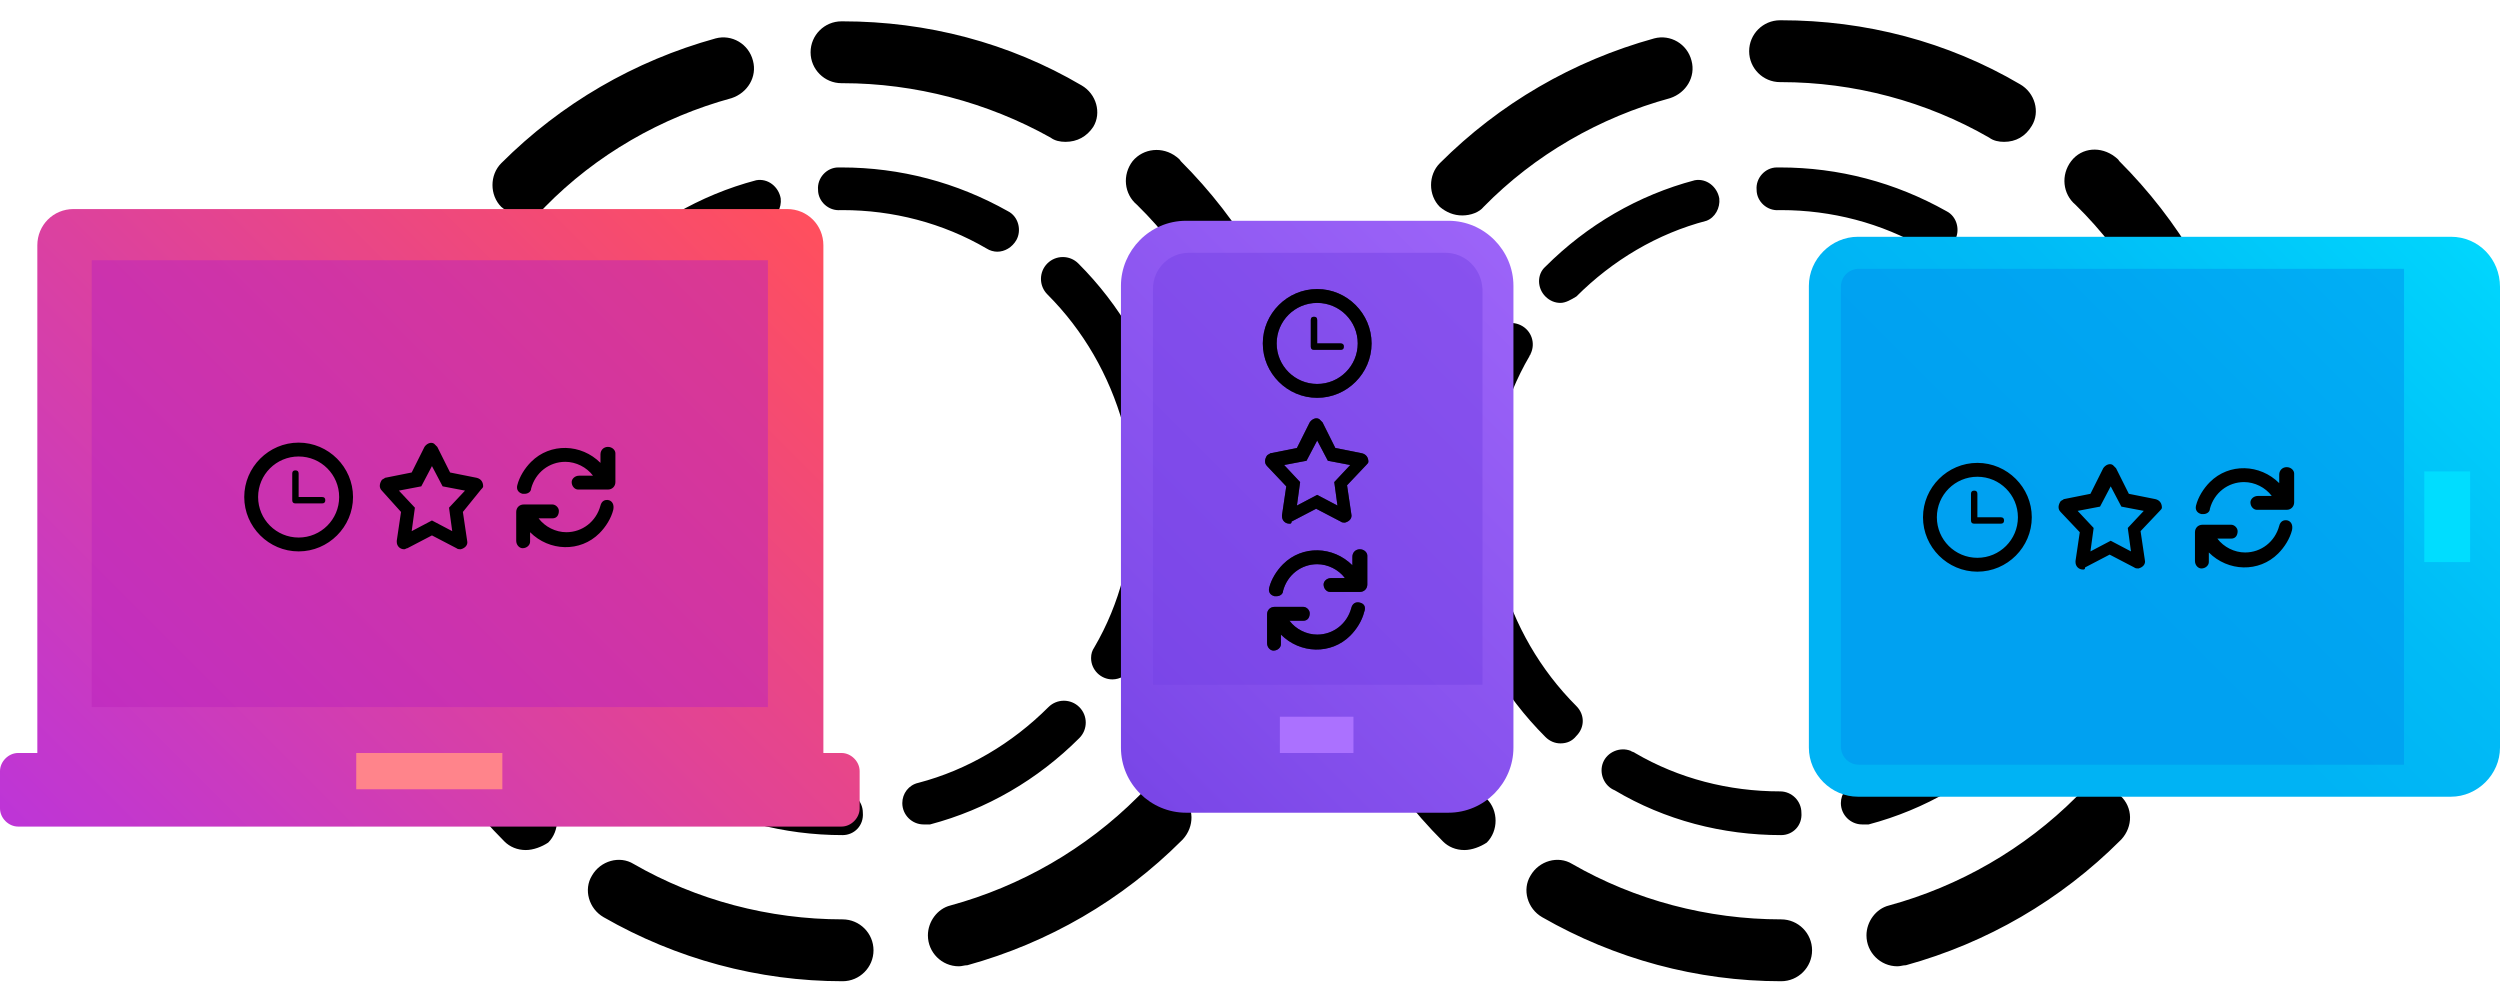
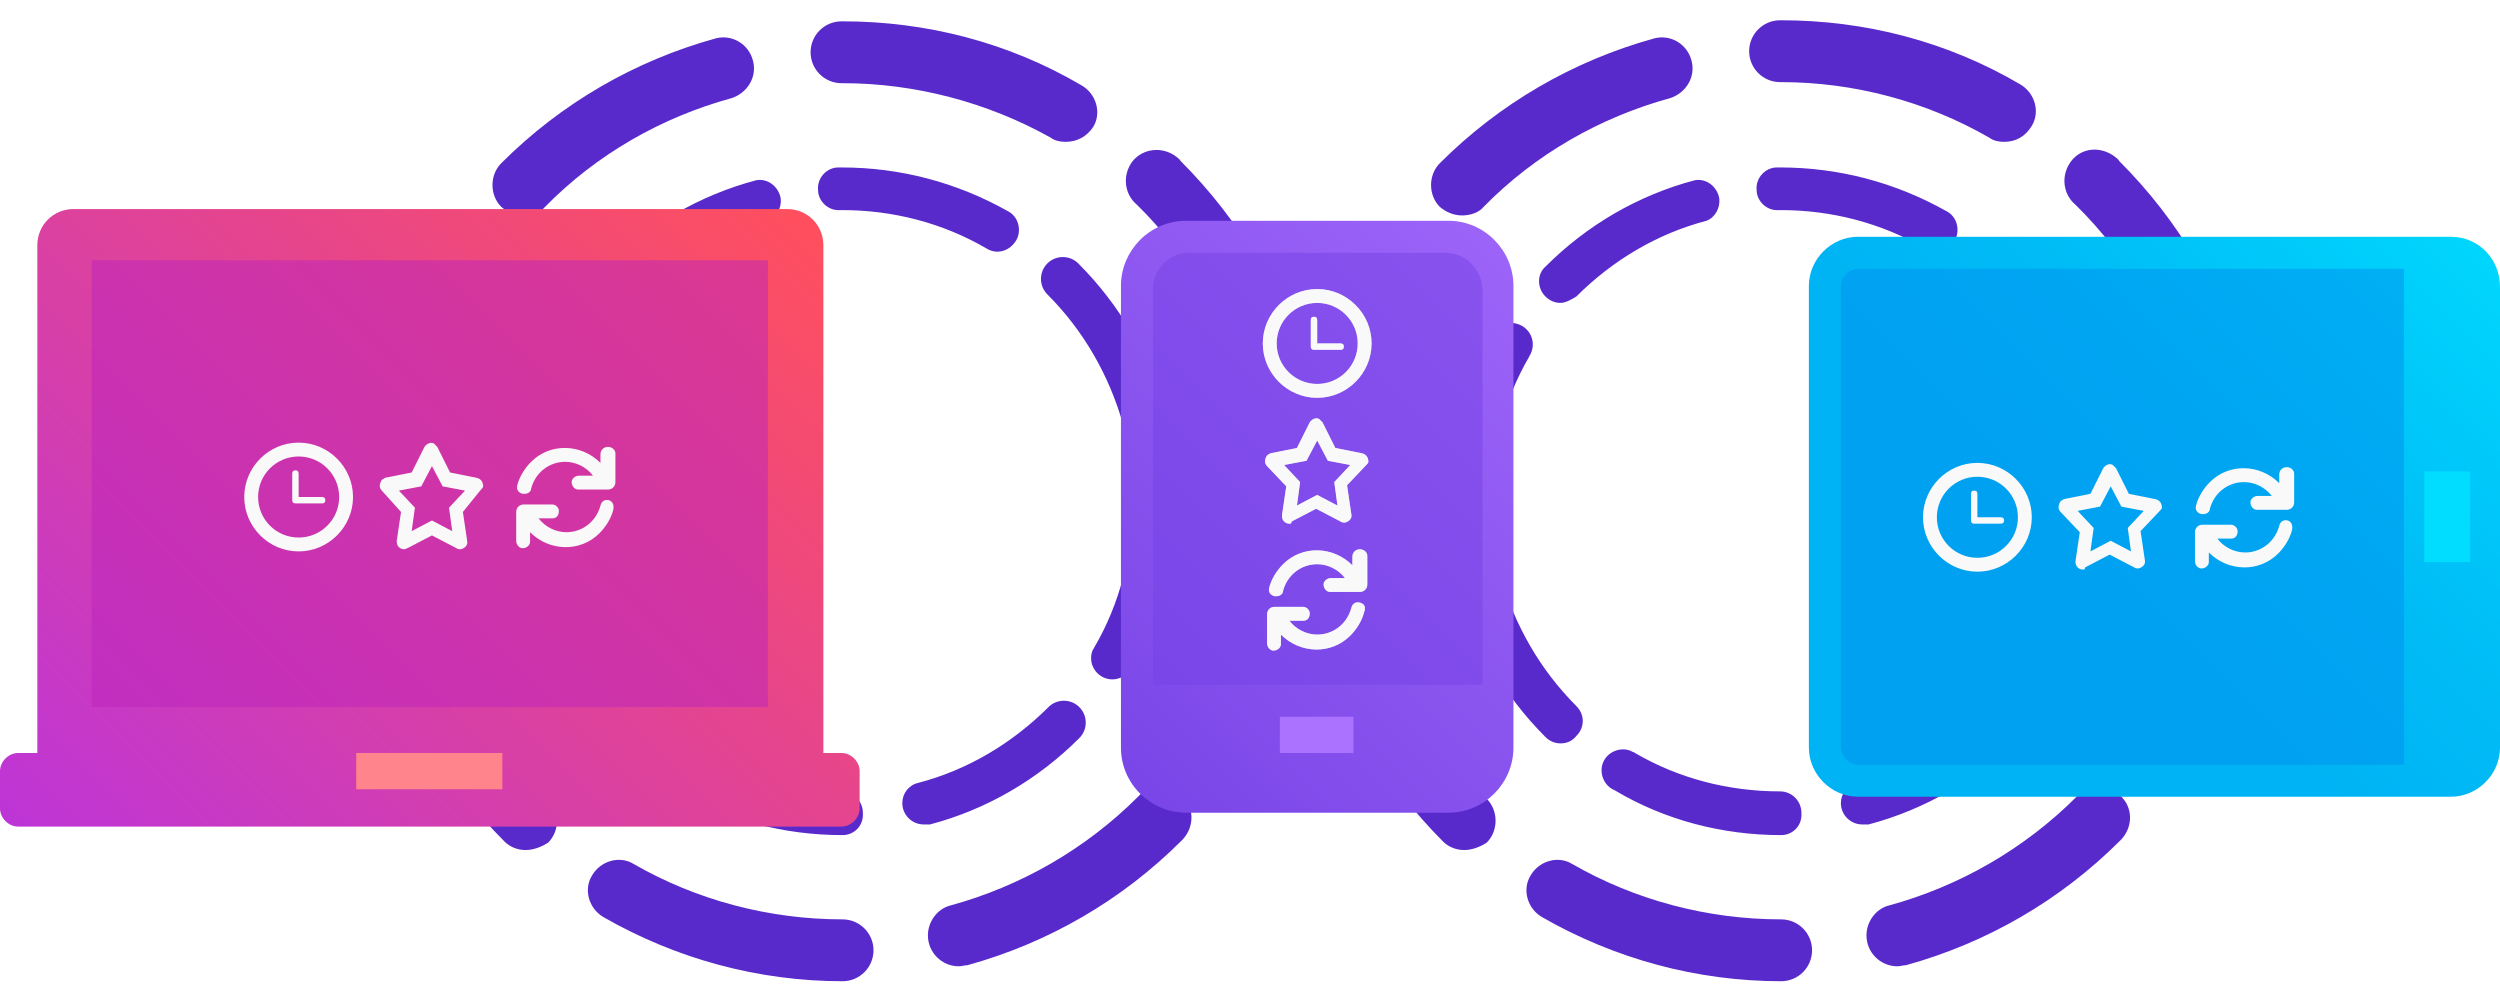
- <svg xmlns="http://www.w3.org/2000/svg" viewBox="0 0 234.4 93.4">
-   <g>
+ <svg xmlns="http://www.w3.org/2000/svg" id="Layer_1" viewBox="0 0 234.4 93.4">
+   <style>.st0{fill:#592acb}.st4{fill:#f9f9fa}</style>
+   <g id="right-inner">
    <path d="M167 78.3c-5.5 0-10.9-1.4-15.6-4.2-1-.4-1.5-1.6-1.1-2.6.4-1 1.6-1.5 2.6-1.1.1.1.3.1.4.2 4.1 2.4 8.8 3.6 13.6 3.6 1.1 0 2 .9 2 2 .1 1.2-.8 2.1-1.9 2.1zm7.6-1c-1.1 0-2-.9-2-2 0-.9.6-1.7 1.5-1.9 4.6-1.2 8.8-3.7 12.2-7.1.8-.8 2.1-.8 2.9 0s.8 2.1 0 2.9c-3.9 3.9-8.7 6.7-14 8.1h-.6zm-28.3-7.6c-.5 0-1-.2-1.4-.6-3.9-3.9-6.7-8.7-8.1-14-.4-1 .2-2.2 1.2-2.6 1-.4 2.2.2 2.6 1.2 0 .1.1.2.1.3 1.3 4.6 3.7 8.8 7.1 12.2.8.8.8 2 0 2.8-.4.5-.9.7-1.5.7zm46-6c-1.1 0-2-.9-2-2 0-.4.1-.7.3-1 2.4-4.1 3.6-8.8 3.6-13.6V47c.1-1.1 1-1.9 2.1-1.9 1 .1 1.8.9 1.9 1.9 0 5.5-1.4 10.9-4.2 15.7-.3.6-1 1-1.7 1zM137.7 49c-1.1 0-2-.9-2-2 0-5.5 1.4-10.8 4.2-15.6.5-1 1.7-1.4 2.7-.9 1 .5 1.4 1.7.9 2.7 0 .1-.1.1-.1.2-2.4 4.1-3.6 8.8-3.6 13.6 0 1.1-.9 2-2.1 2 .1 0 0 0 0 0zm57.5-7.7c-.9 0-1.7-.6-1.9-1.5-1.3-4.6-3.7-8.8-7.1-12.2-.8-.8-.8-2.1 0-2.9.8-.8 2.1-.8 2.9 0 3.9 3.9 6.7 8.7 8.1 14 .3 1.1-.3 2.2-1.4 2.5-.2.1-.4.1-.6.1zm-48.9-12.9c-.5 0-1-.2-1.4-.6-.8-.8-.8-2.1 0-2.8 3.9-3.9 8.7-6.7 14-8.1 1.1-.2 2.1.6 2.3 1.7.1.9-.4 1.8-1.2 2.1-4.6 1.2-8.8 3.7-12.2 7.1-.5.3-1 .6-1.5.6zm35.2-4.8c-.3 0-.7-.1-1-.3-4.1-2.4-8.8-3.6-13.5-3.6h-.2c-1.1.1-2.1-.8-2.1-1.9-.1-1.1.8-2.1 1.9-2.1h.3c5.5 0 10.8 1.4 15.6 4.1 1 .5 1.3 1.8.8 2.7-.4.7-1.1 1.1-1.8 1.1z" class="st0" />
    <animateTransform attributeName="transform" attributeType="XML" dur="10s" from="360 167 47" repeatCount="indefinite" to="0 167 47" type="rotate" />
  </g>
-   <g>
+   <g id="right-outer">
    <path d="M167 92c-7.9 0-15.6-2.1-22.4-6-1.4-.8-1.9-2.6-1.1-3.9.8-1.4 2.6-1.9 3.9-1.1 5.9 3.4 12.7 5.2 19.6 5.2 1.6 0 2.9 1.3 2.9 2.9 0 1.6-1.3 2.9-2.9 2.9zm10.9-1.4c-1.6 0-2.9-1.3-2.9-2.9 0-1.3.9-2.5 2.1-2.8 6.6-1.8 12.7-5.3 17.6-10.2 1.1-1.2 2.9-1.2 4.1-.1 1.2 1.1 1.2 2.9.1 4.1l-.1.1c-5.6 5.6-12.5 9.6-20.1 11.7-.3 0-.5.1-.8.1zm-40.6-10.9c-.8 0-1.5-.3-2-.8-5.6-5.6-9.6-12.5-11.7-20.1-.4-1.6.6-3.1 2.2-3.5 1.5-.3 3 .5 3.4 2 1.8 6.6 5.3 12.7 10.2 17.6 1.1 1.1 1.1 3 0 4.1-.6.4-1.4.7-2.1.7zm66.2-8.8c-1.6 0-2.9-1.3-2.9-2.9 0-.5.1-1 .4-1.4 3.4-6 5.2-12.7 5.2-19.6v-.2c0-1.6 1.3-2.9 2.9-2.9s2.9 1.3 2.9 2.9v.2c0 7.9-2.1 15.7-6 22.5-.5.9-1.5 1.4-2.5 1.4zm-78.6-21c-1.6 0-2.9-1.3-2.9-2.9 0-7.9 2.1-15.6 6-22.4.8-1.4 2.6-1.9 4-1.1 1.4.8 1.9 2.6 1.1 4-3.4 5.9-5.2 12.7-5.2 19.5-.1 1.5-1.3 2.9-3 2.9zm82.7-11.1c-1.3 0-2.5-.9-2.8-2.1-1.8-6.6-5.3-12.7-10.2-17.5-1.2-1-1.4-2.8-.4-4.1s2.8-1.4 4.1-.4c.1.1.3.2.4.4 5.6 5.6 9.7 12.5 11.7 20.1.4 1.5-.5 3.1-2 3.5-.3.1-.5.1-.8.1zm-70.5-18.6c-.8 0-1.5-.3-2.1-.8-1.1-1.1-1.1-3 0-4.1 5.6-5.6 12.5-9.6 20.1-11.7 1.5-.4 3.1.5 3.5 2.1.4 1.5-.5 3-2 3.5-6.6 1.8-12.7 5.3-17.5 10.2-.4.5-1.2.8-2 .8zm50.8-6.9c-.5 0-1-.1-1.4-.4-5.9-3.4-12.7-5.2-19.5-5.2h-.1c-1.6 0-2.9-1.3-2.9-2.9s1.3-2.9 2.9-2.9h.1c7.9 0 15.6 2 22.4 6 1.4.8 1.9 2.6 1.1 3.9-.6 1-1.5 1.5-2.6 1.5z" class="st0" />
    <animateTransform attributeName="transform" attributeType="XML" dur="10s" from="0 167 47" repeatCount="indefinite" to="360 167 47" type="rotate" />
  </g>
-   <g>
+   <g id="left-inner">
    <path d="M79 78.3c-5.5 0-10.9-1.4-15.6-4.2-1-.4-1.5-1.6-1.1-2.6.4-1 1.6-1.5 2.6-1.1.1.1.3.1.4.2 4.1 2.4 8.8 3.6 13.6 3.6 1.1 0 2 .9 2 2 .1 1.2-.8 2.1-1.9 2.1zm7.6-1c-1.1 0-2-.9-2-2 0-.9.6-1.7 1.5-1.9 4.6-1.2 8.8-3.7 12.2-7.1.8-.8 2.1-.8 2.9 0 .8.8.8 2.1 0 2.9-3.9 3.9-8.7 6.7-14 8.1h-.6zm-28.3-7.6c-.5 0-1-.2-1.4-.6-3.9-3.9-6.7-8.7-8.1-14-.4-1 .2-2.2 1.2-2.6 1-.4 2.2.2 2.6 1.2 0 .1.1.2.1.3 1.3 4.6 3.7 8.8 7.1 12.2.8.8.8 2 0 2.8-.4.5-.9.7-1.5.7zm46-6c-1.1 0-2-.9-2-2 0-.4.1-.7.3-1 2.4-4.1 3.6-8.8 3.6-13.6V47c.1-1.1 1-1.9 2.1-1.9 1 .1 1.8.9 1.9 1.9 0 5.5-1.4 10.9-4.2 15.7-.3.6-1 1-1.7 1zM49.7 49c-1.1 0-2-.9-2-2 0-5.5 1.4-10.8 4.2-15.6.5-1 1.7-1.4 2.7-.9s1.4 1.7.9 2.7c0 .1-.1.1-.1.2-2.4 4.1-3.6 8.8-3.6 13.6 0 1.1-.9 2-2.1 2 .1 0 0 0 0 0zm57.5-7.7c-.9 0-1.7-.6-1.9-1.5-1.3-4.6-3.7-8.8-7.1-12.2-.8-.8-.8-2.1 0-2.9.8-.8 2.1-.8 2.9 0 3.9 3.9 6.7 8.7 8.1 14 .3 1.1-.3 2.2-1.4 2.5-.2.1-.4.1-.6.1zM58.3 28.4c-.5 0-1-.2-1.4-.6-.8-.8-.8-2.1 0-2.8 3.9-3.9 8.7-6.7 14-8.1 1.1-.2 2.1.6 2.3 1.7.1.9-.4 1.8-1.2 2.1-4.6 1.2-8.8 3.7-12.2 7.1-.5.3-1 .6-1.5.6zm35.2-4.8c-.3 0-.7-.1-1-.3-4.1-2.4-8.8-3.6-13.5-3.6h-.2c-1.1.1-2.1-.8-2.1-1.9-.1-1.1.8-2.1 1.9-2.1h.3c5.5 0 10.8 1.4 15.6 4.1 1 .5 1.3 1.8.8 2.7-.4.7-1.1 1.1-1.8 1.1z" class="st0" />
    <animateTransform attributeName="transform" attributeType="XML" dur="10s" from="360 79 47" repeatCount="indefinite" to="0 79 47" type="rotate" />
  </g>
-   <g>
+   <g id="left-outer">
    <path d="M79 92c-7.9 0-15.6-2.1-22.4-6-1.4-.8-1.9-2.6-1.1-3.9.8-1.4 2.6-1.9 3.9-1.1 5.9 3.4 12.7 5.2 19.6 5.2 1.6 0 2.9 1.3 2.9 2.9 0 1.6-1.3 2.9-2.9 2.9zm10.9-1.4c-1.6 0-2.9-1.3-2.9-2.9 0-1.3.9-2.5 2.1-2.8 6.6-1.8 12.7-5.3 17.6-10.2 1.1-1.2 2.9-1.2 4.1-.1 1.2 1.1 1.2 2.9.1 4.1l-.1.1c-5.6 5.6-12.5 9.6-20.1 11.7-.3 0-.5.1-.8.1zM49.3 79.7c-.8 0-1.5-.3-2-.8-5.6-5.6-9.6-12.5-11.7-20.1-.4-1.6.6-3.1 2.2-3.5 1.5-.3 3 .5 3.4 2C43 63.9 46.5 70 51.4 74.9c1.1 1.1 1.1 3 0 4.1-.6.4-1.4.7-2.1.7zm66.2-8.8c-1.6 0-2.9-1.3-2.9-2.9 0-.5.1-1 .4-1.4 3.4-6 5.2-12.7 5.2-19.6v-.2c0-1.6 1.3-2.9 2.9-2.9 1.6 0 2.9 1.3 2.9 2.9v.2c0 7.9-2.1 15.7-6 22.5-.5.9-1.5 1.4-2.5 1.4zm-78.6-21c-1.6 0-2.9-1.3-2.9-2.9 0-7.9 2.1-15.6 6-22.4.8-1.4 2.6-1.9 4-1.1 1.4.8 1.9 2.6 1.1 4-3.4 5.9-5.2 12.7-5.2 19.5-.1 1.5-1.3 2.9-3 2.9zm82.7-11.1c-1.3 0-2.5-.9-2.8-2.1-1.8-6.6-5.3-12.7-10.2-17.5-1.2-1-1.4-2.8-.4-4.1 1-1.2 2.8-1.4 4.1-.4.1.1.3.2.4.4 5.6 5.6 9.7 12.5 11.7 20.1.4 1.5-.5 3.1-2 3.5-.3.1-.5.1-.8.1zM49.1 20.2c-.8 0-1.5-.3-2.1-.8-1.1-1.1-1.1-3 0-4.1 5.6-5.6 12.5-9.6 20.1-11.7 1.5-.4 3.1.5 3.5 2.1.4 1.5-.5 3-2 3.5C62 11 55.9 14.5 51.1 19.4c-.4.5-1.2.8-2 .8zm50.8-6.9c-.5 0-1-.1-1.4-.4C92.6 9.6 85.8 7.8 79 7.8h-.1c-1.6 0-2.9-1.3-2.9-2.9S77.3 2 78.9 2h.1c7.9 0 15.6 2 22.4 6 1.4.8 1.9 2.6 1.1 3.9-.6.9-1.5 1.4-2.6 1.4z" class="st0" />
    <animateTransform attributeName="transform" attributeType="XML" dur="10s" from="0 79 47" repeatCount="indefinite" to="360 79 47" type="rotate" />
  </g>
  <path fill="#ff848b" d="M27.1 68.3h26.5V76H27.1z" />
-   <linearGradient id="a" x1="-13.76" x2="75.674" y1="104.809" y2="15.375" gradientTransform="translate(.932 -.95)" gradientUnits="userSpaceOnUse">
+   <linearGradient id="SVGID_1_" x1="-13.76" x2="75.674" y1="104.809" y2="15.375" gradientTransform="translate(.932 -.95)" gradientUnits="userSpaceOnUse">
    <stop offset=".165" stop-color="#b833e1" />
    <stop offset=".958" stop-color="#ff4f5e" />
  </linearGradient>
-   <path fill="url(#a)" d="M78.9 70.6h-1.7V23c0-1.9-1.5-3.4-3.4-3.4H6.9c-1.9 0-3.4 1.5-3.4 3.4v47.6H1.7c-.9 0-1.7.8-1.7 1.7v3.5c0 .9.8 1.7 1.7 1.7h77.2c.9 0 1.7-.8 1.7-1.7v-3.5c0-.9-.8-1.7-1.7-1.7zM47.2 74H33.4v-3.4h13.7V74z" />
+   <path fill="url(#SVGID_1_)" d="M78.9 70.6h-1.7V23c0-1.9-1.5-3.4-3.4-3.4H6.9c-1.9 0-3.4 1.5-3.4 3.4v47.6H1.7c-.9 0-1.7.8-1.7 1.7v3.5c0 .9.8 1.7 1.7 1.7h77.2c.9 0 1.7-.8 1.7-1.7v-3.5c0-.9-.8-1.7-1.7-1.7zM47.2 74H33.4v-3.4h13.7V74z" />
  <path fill="#bc24bc" d="M72 24.4H8.6v41.9H72V24.4z" opacity=".5" />
  <path d="M57 41.9c-.4 0-.7.3-.7.7v.8c-1.8-1.8-4.7-1.9-6.5-.1-.6.6-1.1 1.4-1.3 2.2-.1.4.1.7.5.8h.2c.3 0 .6-.2.6-.5.4-1.5 1.7-2.5 3.2-2.5 1 0 2 .5 2.6 1.3h-1.3c-.4 0-.7.3-.7.6 0 .4.3.7.6.7H57c.4 0 .7-.3.7-.7v-2.7c0-.3-.3-.6-.7-.6zm.1 5c-.4-.1-.7.1-.8.5-.4 1.5-1.7 2.5-3.2 2.5-1 0-2-.5-2.6-1.3h1.3c.4 0 .6-.3.6-.7 0-.3-.3-.6-.6-.6h-2.7c-.4 0-.7.3-.7.7v2.7c0 .4.3.7.6.7.4 0 .7-.3.7-.6v-.9c1.8 1.8 4.7 1.9 6.5.1.6-.6 1.1-1.4 1.3-2.2.1-.5-.1-.8-.4-.9zM28 41.5c-2.8 0-5.1 2.3-5.1 5.1s2.3 5.1 5.1 5.1 5.1-2.3 5.1-5.1-2.3-5.1-5.1-5.1zm0 8.9c-2.1 0-3.8-1.7-3.8-3.8s1.7-3.8 3.8-3.8 3.8 1.7 3.8 3.8c0 2.1-1.7 3.8-3.8 3.8zm2.2-3.8H28v-2.2c0-.2-.1-.3-.3-.3-.2 0-.3.1-.3.3v2.5c0 .2.1.3.3.3h2.5c.2 0 .3-.1.3-.3s-.1-.3-.3-.3zm7.7 4.9c-.4 0-.7-.3-.7-.7v-.1l.4-2.7-1.8-2c-.3-.3-.2-.7 0-1 .1-.1.2-.1.3-.2l2.5-.5 1.2-2.4c.2-.3.6-.5.9-.3l.3.3 1.2 2.4 2.5.5c.4.1.6.4.6.8 0 .1-.1.2-.2.3L43.4 48l.4 2.7c.1.4-.2.7-.6.8-.1 0-.3 0-.4-.1l-2.3-1.2-2.3 1.2c-.1 0-.2.1-.3.1zm-.5-5.5l1.5 1.6-.3 2.2 1.9-1 1.9 1-.3-2.2 1.5-1.6-2.1-.4-1-1.9-1 1.9-2.1.4z" class="st4" />
-   <linearGradient id="b" x1="157.53" x2="261.245" y1="152.614" y2="48.899" gradientTransform="translate(-89.178 -48.95)" gradientUnits="userSpaceOnUse">
+   <linearGradient id="SVGID_2_" x1="157.53" x2="261.245" y1="152.614" y2="48.899" gradientTransform="translate(-89.178 -48.95)" gradientUnits="userSpaceOnUse">
    <stop offset=".28" stop-color="#7542e5" />
    <stop offset=".417" stop-color="#824deb" />
    <stop offset=".789" stop-color="#a067fa" />
    <stop offset="1" stop-color="#ab71ff" />
  </linearGradient>
-   <path fill="url(#b)" d="M135.8 20.7h-24.6c-3.4 0-6.1 2.8-6.1 6.1v43.3c0 3.4 2.8 6.1 6.1 6.1h24.6c3.4 0 6.1-2.8 6.1-6.1V26.8c0-3.3-2.7-6.1-6.1-6.1z" />
+   <path fill="url(#SVGID_2_)" d="M135.8 20.7h-24.6c-3.4 0-6.1 2.8-6.1 6.1v43.3c0 3.4 2.8 6.1 6.1 6.1h24.6c3.4 0 6.1-2.8 6.1-6.1V26.8c0-3.3-2.7-6.1-6.1-6.1z" />
  <path fill="#ab71ff" d="M120 67.2h6.9v3.4H120z" />
  <path d="M127.5 51.5c-.4 0-.7.3-.7.7v.8c-1.8-1.8-4.7-1.9-6.5-.1-.6.6-1.1 1.4-1.3 2.2-.1.4.1.7.5.8h.2c.3 0 .6-.2.6-.5.4-1.5 1.7-2.5 3.2-2.5 1 0 2 .5 2.6 1.3h-1.3c-.4 0-.7.3-.7.6 0 .4.3.7.6.7h2.8c.4 0 .7-.3.7-.7v-2.7c0-.3-.3-.6-.7-.6zm0 5c-.4-.1-.7.1-.8.5-.4 1.5-1.7 2.5-3.2 2.5-1 0-2-.5-2.6-1.3h1.3c.4 0 .6-.3.6-.7 0-.3-.3-.6-.6-.6h-2.7c-.4 0-.7.3-.7.7v2.7c0 .4.3.7.6.7.4 0 .7-.3.7-.6v-.9c1.8 1.8 4.7 1.9 6.5.1.6-.6 1.1-1.4 1.3-2.2.2-.5 0-.8-.4-.9zm-4-29.4c-2.8 0-5.1 2.3-5.1 5.1s2.3 5.1 5.1 5.1 5.1-2.3 5.1-5.1-2.3-5.1-5.1-5.1zm0 8.9c-2.1 0-3.8-1.7-3.8-3.8 0-2.1 1.7-3.8 3.8-3.8 2.1 0 3.8 1.7 3.8 3.8 0 2.1-1.7 3.8-3.8 3.8zm2.2-3.8h-2.2V30c0-.2-.1-.3-.3-.3-.2 0-.3.1-.3.3v2.5c0 .2.1.3.3.3h2.5c.2 0 .3-.1.3-.3s-.1-.3-.3-.3zm-4.8 16.9c-.4 0-.7-.3-.7-.7v-.1l.4-2.7-1.8-1.9c-.3-.3-.2-.7 0-1 .1-.1.2-.1.3-.2l2.5-.5 1.2-2.4c.2-.3.6-.5.9-.3l.3.3 1.2 2.4 2.5.5c.4.1.6.4.6.8 0 .1-.1.2-.2.3l-1.8 1.9.4 2.7c.1.4-.2.7-.6.8-.1 0-.3 0-.4-.1l-2.3-1.2-2.3 1.2c0 .2-.1.2-.2.2zm-.5-5.5l1.5 1.6-.3 2.2 1.9-1 1.9 1-.3-2.2 1.5-1.6-2.1-.4-1-1.9-1 1.9-2.1.4z" class="st4" />
  <path fill="#7542e5" d="M135.5 23.7h-24c-1.9 0-3.4 1.5-3.4 3.4v37.1H139V27.1c-.1-1.9-1.6-3.4-3.5-3.4z" opacity=".5" />
-   <linearGradient id="c" x1="258.012" x2="323.576" y1="130.654" y2="65.09" gradientTransform="translate(-89.178 -48.95)" gradientUnits="userSpaceOnUse">
+   <linearGradient id="SVGID_3_" x1="258.012" x2="323.576" y1="130.654" y2="65.09" gradientTransform="translate(-89.178 -48.95)" gradientUnits="userSpaceOnUse">
    <stop offset=".432" stop-color="#00b3f4" />
    <stop offset=".609" stop-color="#00bbf6" />
    <stop offset=".891" stop-color="#00d2fc" />
    <stop offset="1" stop-color="#0df" />
  </linearGradient>
-   <path fill="url(#c)" d="M229.8 22.2h-55.6c-2.5 0-4.6 2.1-4.6 4.6v43.3c0 2.5 2.1 4.6 4.6 4.6h55.6c2.5 0 4.6-2.1 4.6-4.6V26.9c0-2.6-2-4.7-4.6-4.7z" />
+   <path fill="url(#SVGID_3_)" d="M229.8 22.2h-55.6c-2.5 0-4.6 2.1-4.6 4.6v43.3c0 2.5 2.1 4.6 4.6 4.6h55.6c2.5 0 4.6-2.1 4.6-4.6V26.9c0-2.6-2-4.7-4.6-4.7z" />
  <path fill="#0df" d="M227.3 44.2h4.3v8.5h-4.3z" />
  <path fill="#0090ed" d="M225.4 25.2h-51.1c-.9 0-1.7.7-1.7 1.7V70c0 .9.7 1.7 1.7 1.7h51.1V25.2z" opacity=".5" />
  <path d="M127.5 51.5c-.4 0-.7.3-.7.7v.8c-1.8-1.8-4.7-1.9-6.5-.1-.6.6-1.1 1.4-1.3 2.2-.1.4.1.7.5.8h.2c.3 0 .6-.2.6-.5.4-1.5 1.7-2.5 3.2-2.5 1 0 2 .5 2.6 1.3h-1.3c-.4 0-.7.3-.7.6 0 .4.3.7.6.7h2.8c.4 0 .7-.3.7-.7v-2.7c0-.3-.3-.6-.7-.6zm0 5c-.4-.1-.7.1-.8.5-.4 1.5-1.7 2.5-3.2 2.5-1 0-2-.5-2.6-1.3h1.3c.4 0 .6-.3.6-.7 0-.3-.3-.6-.6-.6h-2.7c-.4 0-.7.3-.7.7v2.7c0 .4.3.7.6.7.4 0 .7-.3.7-.6v-.9c1.8 1.8 4.7 1.9 6.5.1.6-.6 1.1-1.4 1.3-2.2.2-.5 0-.8-.4-.9zm-4-29.4c-2.8 0-5.1 2.3-5.1 5.1s2.3 5.1 5.1 5.1 5.1-2.3 5.1-5.1-2.3-5.1-5.1-5.1zm0 8.9c-2.1 0-3.8-1.7-3.8-3.8 0-2.1 1.7-3.8 3.8-3.8 2.1 0 3.8 1.7 3.8 3.8 0 2.1-1.7 3.8-3.8 3.8zm2.2-3.8h-2.2V30c0-.2-.1-.3-.3-.3-.2 0-.3.1-.3.3v2.5c0 .2.1.3.3.3h2.5c.2 0 .3-.1.3-.3s-.1-.3-.3-.3zm-4.8 16.9c-.4 0-.7-.3-.7-.7v-.1l.4-2.7-1.8-1.9c-.3-.3-.2-.7 0-1 .1-.1.2-.1.3-.2l2.5-.5 1.2-2.4c.2-.3.6-.5.9-.3l.3.3 1.2 2.4 2.5.5c.4.1.6.4.6.8 0 .1-.1.2-.2.3l-1.8 1.9.4 2.7c.1.4-.2.7-.6.8-.1 0-.3 0-.4-.1l-2.3-1.2-2.3 1.2c0 .2-.1.2-.2.2zm-.5-5.5l1.5 1.6-.3 2.2 1.9-1 1.9 1-.3-2.2 1.5-1.6-2.1-.4-1-1.9-1 1.9-2.1.4zm94 .2c-.4 0-.7.3-.7.7v.8c-1.8-1.8-4.7-1.9-6.5-.1-.6.6-1.1 1.4-1.3 2.2-.1.4.1.7.5.8h.2c.3 0 .6-.2.6-.5.4-1.5 1.7-2.5 3.2-2.5 1 0 2 .5 2.6 1.3h-1.3c-.4 0-.7.3-.7.6 0 .4.3.7.6.7h2.8c.4 0 .7-.3.7-.7v-2.7c0-.3-.3-.6-.7-.6zm.1 5c-.4-.1-.7.1-.8.5-.4 1.5-1.7 2.5-3.2 2.5-1 0-2-.5-2.6-1.3h1.3c.4 0 .6-.3.6-.7 0-.3-.3-.6-.6-.6h-2.7c-.4 0-.7.3-.7.7v2.7c0 .4.3.7.6.7.4 0 .7-.3.7-.6v-.9c1.8 1.8 4.7 1.9 6.5.1.6-.6 1.1-1.4 1.3-2.2.1-.5-.1-.8-.4-.9zm-29.1-5.4c-2.8 0-5.1 2.3-5.1 5.1s2.3 5.1 5.1 5.1 5.1-2.3 5.1-5.1-2.3-5.1-5.1-5.1zm0 8.9c-2.1 0-3.8-1.7-3.8-3.8 0-2.1 1.7-3.8 3.8-3.8 2.1 0 3.8 1.7 3.8 3.8 0 2.1-1.7 3.8-3.8 3.8zm2.2-3.8h-2.2v-2.2c0-.2-.1-.3-.3-.3-.2 0-.3.1-.3.3v2.5c0 .2.1.3.3.3h2.5c.2 0 .3-.1.3-.3s-.1-.3-.3-.3zm7.7 4.9c-.4 0-.7-.3-.7-.7v-.1l.4-2.7-1.8-1.9c-.3-.3-.2-.7 0-1 .1-.1.2-.1.3-.2l2.5-.5 1.2-2.4c.2-.3.6-.5.9-.3l.3.3 1.2 2.4 2.5.5c.4.1.6.4.6.8 0 .1-.1.2-.2.3l-1.8 1.9.4 2.7c.1.4-.2.7-.6.8-.1 0-.3 0-.4-.1l-2.3-1.2-2.3 1.2c0 .2-.1.2-.2.2zm-.5-5.5l1.5 1.6-.3 2.2 1.9-1 1.9 1-.3-2.2 1.5-1.6-2.1-.4-1-1.9-1 1.9-2.1.4z" class="st4" />
</svg>
